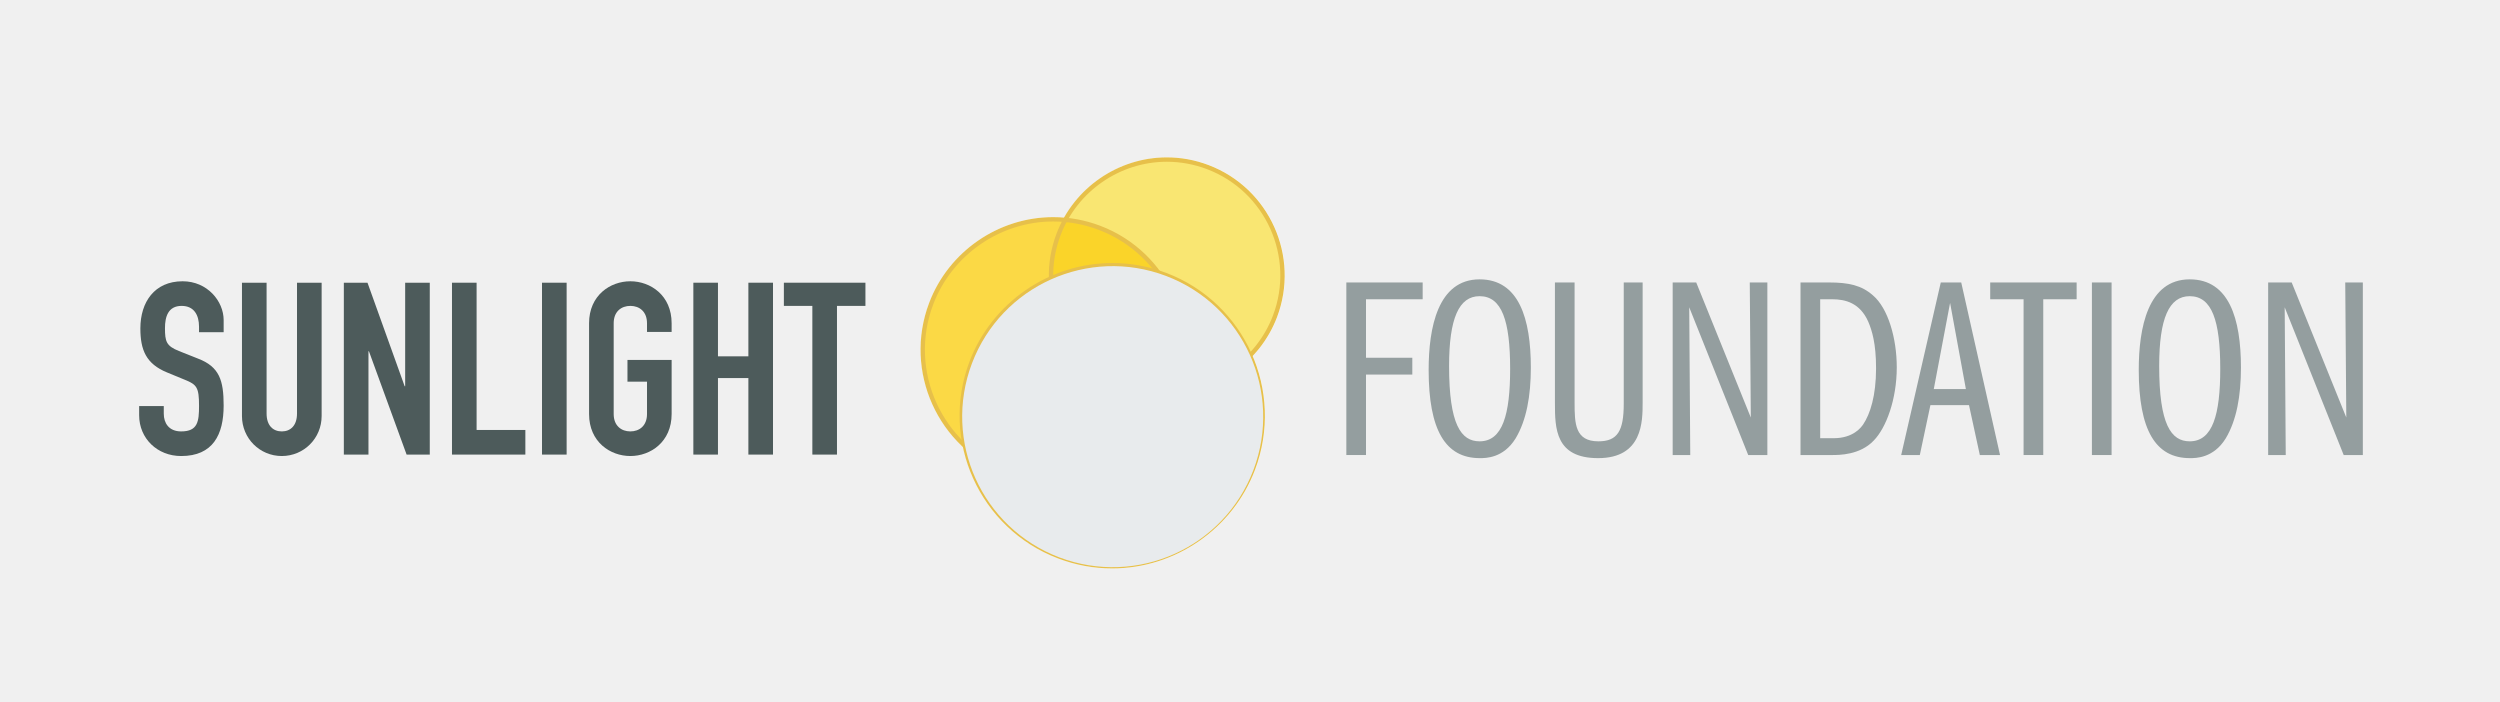
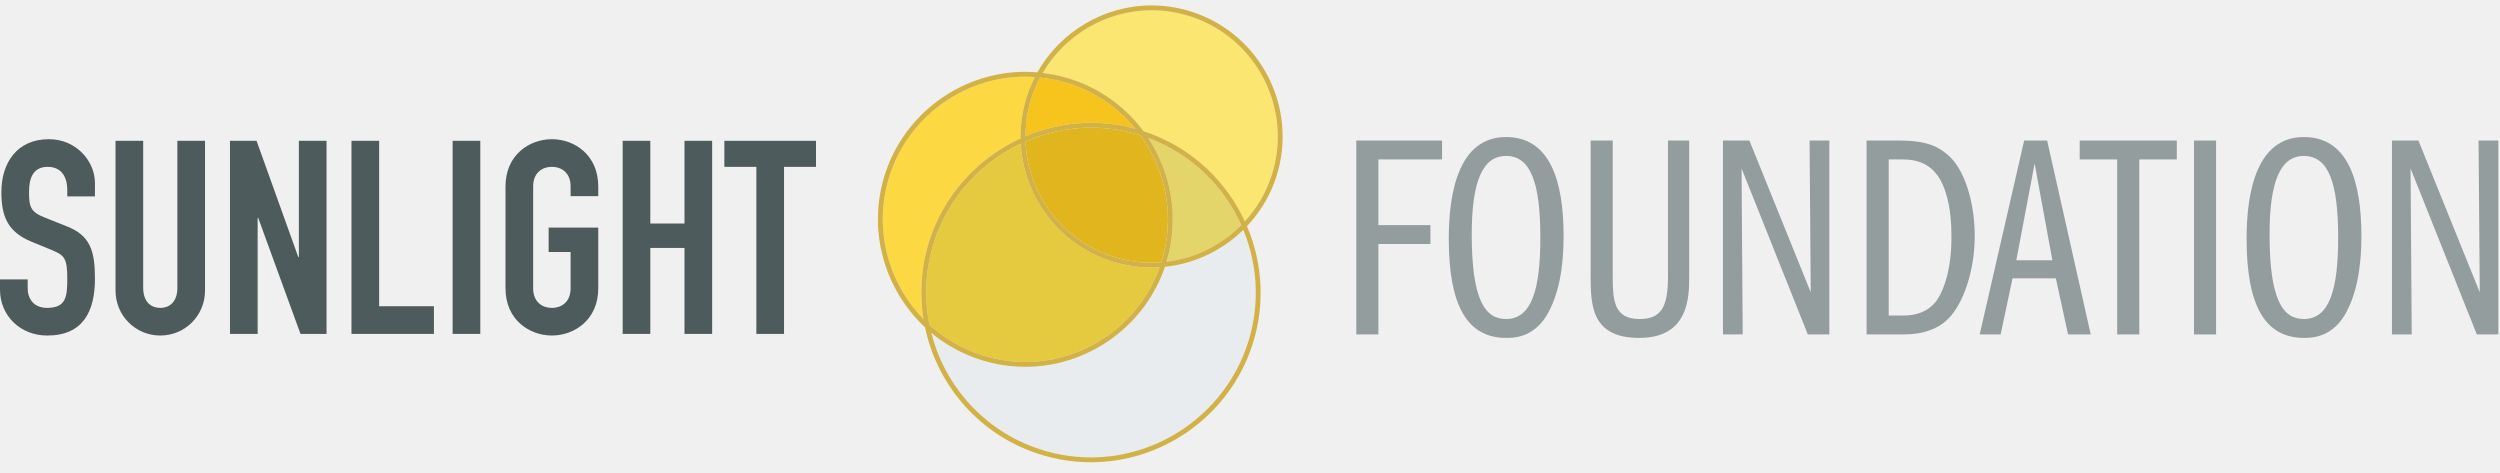
- <svg xmlns="http://www.w3.org/2000/svg" version="1.1" x="0px" y="0px" width="520px" height="146px" viewBox="0 0 520 146" enable-background="new 0 0 520 146" xml:space="preserve">
+ <svg xmlns="http://www.w3.org/2000/svg" version="1.1" id="Layer_1" x="0px" y="0px" width="462.833px" height="87.5px" viewBox="0 0 462.833 87.5" enable-background="new 0 0 462.833 87.5" xml:space="preserve">
  <g id="Layer_2" display="none">
    <path display="inline" fill="#E0EBEA" stroke="#CA972C" stroke-width="0.5" stroke-miterlimit="10" d="M173.104-133.559   c-3.764,9.928-14.863,14.924-24.789,11.158c-3.61-1.369-6.557-3.715-8.678-6.615c0.317,8.949,5.892,17.266,14.788,20.643   c11.843,4.492,25.087-1.469,29.578-13.311c2.22-5.857,1.881-12.056-0.459-17.369c-2.745,2.709-6.357,4.378-10.191,4.725   C173.267-134.072,173.201-133.812,173.104-133.559z" />
    <path display="inline" fill="#F8D073" stroke="#CA972C" stroke-width="0.75" stroke-miterlimit="10" d="M141.116-137.949   c2.535-6.688,7.865-11.497,14.157-13.609c0.073-1.736,0.408-3.488,1.059-5.201c0.356-0.941,0.801-1.82,1.3-2.655   c-8.643-1.142-17.249,3.722-20.473,12.229c-2.394,6.312-1.233,13.096,2.478,18.17C139.532-131.977,140.001-135.006,141.116-137.949   z" />
    <path display="inline" fill="#EABF5A" stroke="#CA972C" stroke-width="0.5" stroke-miterlimit="10" d="M148.315-122.4   c9.926,3.766,21.025-1.23,24.789-11.158c0.097-0.254,0.163-0.514,0.249-0.77c-2.429,0.219-4.941-0.076-7.375-0.998   c-6.869-2.606-10.996-9.275-10.705-16.232c-6.292,2.112-11.622,6.922-14.157,13.609c-1.115,2.943-1.584,5.973-1.479,8.934   C141.758-126.115,144.705-123.77,148.315-122.4z" />
    <path display="inline" fill="#F6DA5B" stroke="#CA972C" stroke-miterlimit="10" d="M187.413-144.977   c3.256-8.586-1.064-18.18-9.649-21.436c-7.645-2.901-16.077,0.219-20.132,6.997c1.446,0.191,2.892,0.531,4.315,1.071   c3.863,1.465,6.965,4.049,9.109,7.234c5.8,2.313,10.147,6.739,12.488,12.057C185.194-140.681,186.538-142.668,187.413-144.977z" />
    <path display="inline" fill="#DCD480" stroke="#CA972C" stroke-width="0.5" stroke-miterlimit="10" d="M171.056-151.109   c3.223,4.787,4.236,10.941,2.297,16.781c3.834-0.347,7.446-2.016,10.191-4.725C181.203-144.37,176.856-148.796,171.056-151.109z" />
    <path display="inline" fill="#F3C026" stroke="#CA972C" stroke-width="0.5" stroke-miterlimit="10" d="M155.273-151.559   c4.846-1.627,10.263-1.654,15.416,0.299c0.125,0.047,0.244,0.101,0.367,0.15c-2.144-3.186-5.246-5.77-9.109-7.234   c-1.423-0.54-2.869-0.88-4.315-1.071c-0.499,0.835-0.943,1.714-1.3,2.655C155.681-155.047,155.346-153.295,155.273-151.559z" />
    <path display="inline" fill="#E6AC23" stroke="#CA972C" stroke-width="0.5" stroke-miterlimit="10" d="M155.273-151.559   c-0.291,6.957,3.836,13.626,10.705,16.232c2.434,0.922,4.946,1.217,7.375,0.998c1.939-5.84,0.926-11.994-2.297-16.781   c-0.123-0.05-0.243-0.104-0.367-0.15C165.536-153.213,160.119-153.186,155.273-151.559z" />
  </g>
-   <g id="Layer_1">
+   <g id="Layer_1_1_">
</g>
-   <g id="Layer_3">
+   <g>
    <g>
-       <g>
-         <path fill="#4D5B5B" d="M46.517,69.099h-5.12v-1.156c0-2.361-1.006-4.317-3.619-4.317c-2.811,0-3.463,2.259-3.463,4.618     c0,2.762,0.252,3.717,2.912,4.77l3.917,1.558c4.518,1.707,5.374,4.568,5.374,9.791c0,6.025-2.21,10.492-8.838,10.492     c-4.972,0-8.737-3.663-8.737-8.484V84.46h5.123v1.608c0,1.855,1.003,3.665,3.615,3.665c3.465,0,3.718-2.059,3.718-5.32     c0-3.819-0.454-4.419-2.963-5.424l-3.665-1.509c-4.42-1.805-5.574-4.72-5.574-9.186c0-5.423,2.912-9.79,8.788-9.79     c5.12,0,8.535,4.114,8.535,8.08V69.099z" />
-         <path fill="#4D5B5B" d="M66.9,86.521c0,4.67-3.715,8.333-8.287,8.333c-4.568,0-8.285-3.663-8.285-8.333V58.803h5.123v27.215     c0,2.511,1.357,3.716,3.162,3.716c1.81,0,3.165-1.205,3.165-3.716V58.803H66.9V86.521z" />
-         <path fill="#4D5B5B" d="M71.518,58.803h4.92l7.733,21.54h0.103v-21.54h5.12v35.752h-4.82l-7.834-21.49h-0.099v21.49h-5.122     V58.803z" />
-         <path fill="#4D5B5B" d="M94.012,58.803h5.12v30.629h10.142v5.123H94.012V58.803z" />
-         <path fill="#4D5B5B" d="M112.737,58.803h5.123v35.752h-5.123V58.803z" />
-         <path fill="#4D5B5B" d="M122.526,67.239c0-5.826,4.418-8.734,8.589-8.734c4.165,0,8.583,2.908,8.583,8.734v1.807h-5.12v-1.807     c0-2.461-1.607-3.614-3.463-3.614c-1.859,0-3.469,1.153-3.469,3.614v18.878c0,2.461,1.609,3.616,3.469,3.616     c1.856,0,3.463-1.155,3.463-3.616V79.39h-4.065v-4.519h9.186v11.246c0,5.826-4.418,8.736-8.583,8.736     c-4.17,0-8.589-2.91-8.589-8.736V67.239z" />
-         <path fill="#4D5B5B" d="M144.217,58.803h5.12v15.314h6.327V58.803h5.119v35.752h-5.119V78.638h-6.327v15.917h-5.12V58.803z" />
-         <path fill="#4D5B5B" d="M168.969,63.625h-5.924v-4.822h16.966v4.822h-5.919v30.93h-5.123V63.625z" />
-       </g>
-       <g>
-         <path fill="#949E9F" d="M284.129,74.411h9.633v3.5h-9.633v16.736h-4.09V58.753h15.875v3.495h-11.785V74.411z" />
-         <path fill="#949E9F" d="M318.415,76.457c0,5.919-0.914,10.977-3.175,14.742c-2.53,4.094-6.19,4.094-7.429,4.094     c-7.156,0-10.653-5.813-10.653-18.351c0-8.72,1.883-18.837,10.601-18.837C315.938,58.105,318.415,66.287,318.415,76.457z      M301.409,76.135c0,12.158,2.474,15.661,6.35,15.661c4.788,0,6.35-5.6,6.35-15.071c0-10.008-1.725-15.119-6.35-15.119     C303.454,61.605,301.409,66.23,301.409,76.135z" />
-         <path fill="#949E9F" d="M327.515,58.753v25.023c0,4.358,0.109,8.02,4.951,8.02c3.982,0,5.272-2.158,5.272-7.804V58.753h3.93     v25.023c0,3.872,0,11.517-9.257,11.517c-8.88,0-8.986-6.138-8.986-11.465V58.753H327.515z" />
-         <path fill="#949E9F" d="M347.916,58.753h4.899l11.352,28.092l-0.214-28.092h3.659v35.895h-3.983l-12.268-30.731l0.213,30.731     h-3.658V58.753z" />
-         <path fill="#949E9F" d="M374.507,58.753h5.922c4.088,0,6.78,0.588,9.146,2.688c3.124,2.64,4.953,8.883,4.953,14.961     c0,6.674-2.207,12.593-4.79,15.229c-2.853,3.018-7.155,3.018-8.719,3.018h-6.512V58.753z M378.597,91.147h2.799     c4.145,0,5.756-2.316,6.135-2.854c1.455-2.148,2.69-5.972,2.69-11.675c0-5.22-0.862-7.912-1.615-9.686     c-1.721-3.931-4.786-4.685-7.48-4.685h-2.528V91.147z" />
-         <path fill="#949E9F" d="M407.935,58.753l8.072,35.895h-4.202l-2.255-10.386h-8.023l-2.204,10.386h-3.876l8.235-35.895H407.935z      M408.902,80.922l-3.283-17.92l-3.391,17.92H408.902z" />
-         <path fill="#949E9F" d="M420.904,62.248h-6.94v-3.495h17.975v3.495h-6.941v32.399h-4.093V62.248z" />
-         <path fill="#949E9F" d="M435.117,58.753h4.093v35.895h-4.093V58.753z" />
-         <path fill="#949E9F" d="M466.117,76.457c0,5.919-0.914,10.977-3.175,14.742c-2.53,4.094-6.188,4.094-7.427,4.094     c-7.155,0-10.655-5.813-10.655-18.351c0-8.72,1.883-18.837,10.604-18.837C463.643,58.105,466.117,66.287,466.117,76.457z      M449.111,76.135c0,12.158,2.477,15.661,6.353,15.661c4.789,0,6.348-5.6,6.348-15.071c0-10.008-1.721-15.119-6.348-15.119     C451.157,61.605,449.111,66.23,449.111,76.135z" />
-         <path fill="#949E9F" d="M471.776,58.753h4.896l11.357,28.092l-0.219-28.092h3.659v35.895h-3.981l-12.272-30.731l0.218,30.731     h-3.658V58.753z" />
-       </g>
-       <g>
-         <path fill="#FFFFFF" d="M251.425,34.336c-2.803-1.062-5.728-1.601-8.694-1.601c-8.892,0-17.077,4.91-21.371,12.523     c-0.75-0.063-1.501-0.098-2.254-0.098c-11.391,0-21.761,7.161-25.802,17.82c-4.091,10.789-0.941,22.57,7.018,29.991     c2.16,10.236,9.312,19.205,19.799,23.184c3.627,1.377,7.413,2.075,11.259,2.075c13.112,0,25.042-8.24,29.697-20.504     c3.015-7.966,2.604-16.4-0.499-23.683c2.174-2.3,3.922-5.023,5.081-8.08C270.454,53.32,264.065,39.134,251.425,34.336z" />
-         <path opacity="0.6" fill="#F5D614" d="M219.961,48.766c4.708-12.435,18.602-18.695,31.034-13.979     c12.431,4.715,18.686,18.607,13.972,31.042c-4.713,12.435-18.61,18.689-31.041,13.973C221.5,75.088,215.24,61.188,219.961,48.766     z" />
-         <path opacity="0.8" fill="#FAD017" d="M193.692,63.143c5.315-14.022,20.983-21.073,35-15.754     c14.018,5.313,21.067,20.981,15.757,34.998c-5.313,14.017-20.99,21.068-35.002,15.755     C195.426,92.826,188.381,77.152,193.692,63.143z" />
-         <g>
-           <path fill="#E7C04A" d="M219.064,100.368c-3.339,0-6.631-0.607-9.782-1.803c-14.225-5.393-21.408-21.356-16.014-35.581      c4.04-10.661,14.406-17.823,25.8-17.823c3.342,0,6.634,0.607,9.787,1.802c14.225,5.395,21.411,21.356,16.018,35.587      C240.831,93.206,230.463,100.368,219.064,100.368z M219.068,46.069c-11.018,0-21.045,6.927-24.953,17.233      c-5.215,13.763,1.733,29.199,15.494,34.414c3.043,1.155,6.225,1.741,9.455,1.741c11.022,0,21.051-6.925,24.957-17.232      c5.217-13.759-1.733-29.195-15.491-34.413C225.481,46.655,222.299,46.069,219.068,46.069z" />
-         </g>
-         <g>
-           <path fill="#E7C04A" d="M231.343,118.231c-3.846,0-7.634-0.698-11.259-2.074c-16.366-6.208-24.633-24.579-18.43-40.95      c4.65-12.264,16.583-20.502,29.706-20.502c3.839,0,7.624,0.695,11.244,2.067c16.374,6.212,24.641,24.584,18.434,40.955      C256.387,109.994,244.455,118.231,231.343,118.231z M231.359,55.613c-12.746,0-24.34,8.002-28.854,19.915      c-6.029,15.902,2,33.747,17.901,39.78c3.522,1.338,7.204,2.016,10.937,2.016c12.736,0,24.329-8.005,28.847-19.919      c6.029-15.904-2.005-33.751-17.908-39.783C238.761,56.288,235.087,55.613,231.359,55.613z" />
-         </g>
-         <g>
-           <path fill="#E7C04A" d="M242.692,81.803c-2.97,0-5.895-0.541-8.696-1.603c-6.123-2.323-10.976-6.892-13.666-12.863      c-2.689-5.974-2.89-12.637-0.567-18.759c3.59-9.475,12.804-15.843,22.933-15.843c2.966,0,5.89,0.538,8.691,1.601      c12.643,4.798,19.031,18.986,14.236,31.629C262.033,75.437,252.817,81.803,242.692,81.803z M242.696,33.646      c-9.752,0-18.625,6.13-22.081,15.255c-2.241,5.898-2.043,12.312,0.544,18.063c2.59,5.752,7.262,10.153,13.161,12.39      c2.696,1.023,5.515,1.541,8.372,1.541c9.752,0,18.625-6.128,22.08-15.251c4.619-12.176-1.531-25.841-13.709-30.457      C248.366,34.164,245.553,33.646,242.696,33.646z" />
-         </g>
-         <path fill="#E8EBED" d="M202.171,75.567c6.128-16.159,24.203-24.296,40.367-18.171c16.162,6.133,24.294,24.207,18.174,40.368     c-6.131,16.165-24.209,24.305-40.375,18.169C204.183,109.799,196.049,91.731,202.171,75.567z" />
-       </g>
+       <path fill="#4E5B5C" d="M17.576,36.363h-5.12v-1.156c0-2.361-1.006-4.317-3.619-4.317c-2.811,0-3.463,2.259-3.463,4.618    c0,2.762,0.252,3.717,2.912,4.77l3.917,1.558c4.518,1.707,5.374,4.568,5.374,9.791c0,6.025-2.21,10.492-8.838,10.492    C3.766,62.118,0,58.455,0,53.634v-1.909h5.123v1.608c0,1.854,1.003,3.665,3.615,3.665c3.465,0,3.718-2.059,3.718-5.32    c0-3.818-0.454-4.419-2.963-5.424l-3.665-1.509c-4.42-1.805-5.574-4.72-5.574-9.186c0-5.423,2.912-9.79,8.788-9.79    c5.12,0,8.535,4.114,8.535,8.08L17.576,36.363L17.576,36.363z" />
+       <path fill="#4E5B5C" d="M37.959,53.785c0,4.67-3.715,8.333-8.287,8.333c-4.568,0-8.285-3.663-8.285-8.333V26.067h5.123v27.215    c0,2.511,1.357,3.716,3.162,3.716c1.81,0,3.165-1.205,3.165-3.716V26.067h5.122V53.785L37.959,53.785z" />
+       <path fill="#4E5B5C" d="M42.576,26.067h4.92l7.733,21.541h0.103V26.067h5.12v35.751h-4.82l-7.834-21.489h-0.099v21.489h-5.122    L42.576,26.067L42.576,26.067z" />
+       <path fill="#4E5B5C" d="M65.07,26.067h5.12v30.628h10.142v5.123H65.07V26.067z" />
+       <path fill="#4E5B5C" d="M83.796,26.067h5.123v35.751h-5.123V26.067z" />
+       <path fill="#4E5B5C" d="M93.585,34.504c0-5.826,4.418-8.734,8.588-8.734c4.166,0,8.584,2.908,8.584,8.734v1.807h-5.12v-1.807    c0-2.461-1.607-3.614-3.464-3.614c-1.859,0-3.469,1.153-3.469,3.614v18.878c0,2.461,1.609,3.616,3.469,3.616    c1.856,0,3.464-1.155,3.464-3.616v-6.728h-4.065v-4.521h9.186V53.38c0,5.826-4.418,8.736-8.584,8.736    c-4.17,0-8.588-2.91-8.588-8.736L93.585,34.504L93.585,34.504z" />
+       <path fill="#4E5B5C" d="M115.276,26.067h5.119v15.314h6.328V26.067h5.118v35.751h-5.118V45.902h-6.328v15.916h-5.119V26.067z" />
+       <path fill="#4E5B5C" d="M140.027,30.89h-5.924v-4.822h16.966v4.822h-5.919v30.93h-5.123V30.89z" />
+     </g>
+     <g>
+       <path fill="#939D9E" d="M255.188,41.676h9.633v3.5h-9.633v16.736h-4.09V26.018h15.875v3.495h-11.785V41.676z" />
+       <path fill="#939D9E" d="M289.474,43.722c0,5.918-0.914,10.977-3.175,14.742c-2.53,4.095-6.19,4.095-7.43,4.095    c-7.156,0-10.652-5.812-10.652-18.352c0-8.72,1.883-18.837,10.601-18.837C286.997,25.37,289.474,33.552,289.474,43.722z     M272.467,43.399c0,12.158,2.475,15.662,6.351,15.662c4.788,0,6.351-5.601,6.351-15.07c0-10.008-1.726-15.119-6.351-15.119    C274.513,28.87,272.467,33.495,272.467,43.399z" />
+       <path fill="#939D9E" d="M298.573,26.018v25.023c0,4.357,0.109,8.02,4.951,8.02c3.982,0,5.271-2.158,5.271-7.804V26.018h3.931    v25.023c0,3.872,0,11.518-9.257,11.518c-8.881,0-8.986-6.139-8.986-11.466V26.018H298.573z" />
+       <path fill="#939D9E" d="M318.975,26.018h4.898l11.353,28.091l-0.214-28.091h3.658v35.895h-3.982L322.42,31.181l0.213,30.731    h-3.658V26.018L318.975,26.018z" />
+       <path fill="#939D9E" d="M345.565,26.018h5.922c4.088,0,6.78,0.588,9.146,2.688c3.123,2.64,4.953,8.883,4.953,14.961    c0,6.674-2.207,12.593-4.791,15.229c-2.854,3.018-7.154,3.018-8.719,3.018h-6.513L345.565,26.018L345.565,26.018z M349.655,58.412    h2.799c4.146,0,5.756-2.316,6.135-2.854c1.455-2.148,2.691-5.974,2.691-11.677c0-5.22-0.863-7.912-1.615-9.686    c-1.722-3.931-4.787-4.685-7.479-4.685h-2.526v28.9L349.655,58.412L349.655,58.412z" />
+       <path fill="#939D9E" d="M378.993,26.018l8.072,35.895h-4.201l-2.256-10.386h-8.023l-2.203,10.386h-3.877l8.236-35.895H378.993z     M379.961,48.188l-3.283-17.919l-3.391,17.919H379.961z" />
+       <path fill="#939D9E" d="M391.963,29.513h-6.94v-3.495h17.976v3.495h-6.941v32.399h-4.094V29.513L391.963,29.513z" />
+       <path fill="#939D9E" d="M406.176,26.018h4.092v35.895h-4.092V26.018z" />
+       <path fill="#939D9E" d="M437.176,43.722c0,5.918-0.914,10.977-3.176,14.742c-2.529,4.095-6.188,4.095-7.426,4.095    c-7.156,0-10.656-5.812-10.656-18.352c0-8.72,1.883-18.837,10.605-18.837C434.702,25.37,437.176,33.552,437.176,43.722z     M420.17,43.399c0,12.158,2.477,15.662,6.354,15.662c4.789,0,6.348-5.601,6.348-15.07c0-10.008-1.721-15.119-6.348-15.119    C422.215,28.87,420.17,33.495,420.17,43.399z" />
+       <path fill="#939D9E" d="M442.834,26.018h4.896l11.355,28.091l-0.219-28.091h3.658v35.895h-3.98l-12.27-30.731l0.217,30.731h-3.658    V26.018z" />
+     </g>
+   </g>
+   <g>
+     <path fill="none" d="M221.482,3.426c-2.669-1.014-5.454-1.526-8.28-1.526c-8.342,0-16.029,4.541-20.167,11.606   c2.202,0.263,4.371,0.772,6.473,1.569c5.042,1.912,9.184,5.169,12.186,9.206c0.476,0.155,0.949,0.32,1.418,0.498   c7.99,3.031,14.025,8.994,17.356,16.201c1.947-2.132,3.519-4.635,4.575-7.424C239.614,21.511,233.528,7.993,221.482,3.426z" />
+     <path fill="#E8ECEE" d="M230.176,42.557c-3.885,3.801-8.993,6.267-14.512,6.84c-0.1,0.295-0.198,0.59-0.309,0.883   c-3.997,10.543-14.256,17.627-25.53,17.627c-3.303,0-6.561-0.6-9.676-1.782c-2.895-1.098-5.488-2.643-7.746-4.519   c2.366,9.334,9.083,17.415,18.748,21.082c3.485,1.322,7.126,1.992,10.82,1.992c12.6,0,24.068-7.919,28.538-19.703   C233.364,57.445,233.024,49.477,230.176,42.557z" />
+     <path fill="#E3D569" d="M215.965,48.459c5.285-0.641,10.155-3.084,13.834-6.795c-3.205-7.139-9.13-13.057-17.006-16.044   c-0.071-0.027-0.143-0.049-0.213-0.075C216.918,32.119,218.37,40.475,215.965,48.459z" />
+     <path fill="#FCD942" enable-background="new    " d="M172.6,43.015c2.974-7.842,8.968-14.003,16.335-17.392   c-0.042-3.017,0.479-6.044,1.581-8.95c0.314-0.829,0.686-1.623,1.083-2.401c-0.589-0.04-1.178-0.081-1.77-0.081   c-10.898,0-20.818,6.852-24.684,17.049c-3.755,9.907-1.133,20.688,5.817,27.816C170.125,53.824,170.592,48.314,172.6,43.015z" />
+     <path fill="#F7C41E" enable-background="new    " d="M189.851,25.214c3.781-1.596,7.892-2.481,12.135-2.481   c2.784,0,5.537,0.373,8.221,1.105c-2.827-3.449-6.558-6.23-11.018-7.922c-2.147-0.815-4.365-1.331-6.617-1.567   c-0.452,0.852-0.868,1.728-1.214,2.644C190.344,19.663,189.859,22.441,189.851,25.214z" />
+     <path fill="#E5C93F" d="M180.468,65.285c3.014,1.143,6.161,1.723,9.356,1.723c10.902,0,20.825-6.851,24.69-17.049   c0.06-0.158,0.11-0.318,0.167-0.477c-0.492,0.03-0.985,0.058-1.483,0.058c-2.938,0-5.831-0.534-8.602-1.584   c-6.059-2.298-10.859-6.817-13.52-12.726c-1.248-2.771-1.946-5.693-2.107-8.639c-7.002,3.324-12.685,9.245-15.528,16.743   c-2.106,5.557-2.47,11.351-1.375,16.788C174.451,62.298,177.271,64.073,180.468,65.285z" />
+     <path fill="#E1B51D" d="M201.986,23.633c-4.251,0-8.364,0.918-12.132,2.564c0.117,2.953,0.793,5.887,2.043,8.664   c2.561,5.69,7.185,10.044,13.02,12.257c2.668,1.014,5.454,1.524,8.281,1.524c0.602,0,1.201-0.023,1.795-0.07   c2.614-8.236,0.947-16.923-3.847-23.519C208.171,24.113,205.099,23.633,201.986,23.633z" />
+     <g>
+       <path fill="none" d="M189.824,67.008c10.902,0,20.825-6.851,24.69-17.049c0.06-0.158,0.11-0.318,0.167-0.477    c-0.492,0.03-0.985,0.058-1.483,0.058c-2.938,0-5.831-0.534-8.602-1.584c-6.059-2.298-10.859-6.817-13.52-12.726    c-1.248-2.771-1.946-5.693-2.107-8.639c-7.002,3.324-12.685,9.245-15.528,16.743c-2.106,5.557-2.47,11.351-1.375,16.788    c2.385,2.176,5.205,3.951,8.402,5.163C183.482,66.428,186.629,67.008,189.824,67.008z" />
+       <path fill="none" d="M188.935,25.623c-0.042-3.017,0.479-6.044,1.581-8.95c0.314-0.829,0.686-1.623,1.083-2.401    c-0.589-0.04-1.178-0.081-1.77-0.081c-10.898,0-20.818,6.852-24.684,17.049c-3.755,9.907-1.133,20.688,5.817,27.816    c-0.836-5.232-0.37-10.742,1.638-16.042C175.574,35.173,181.568,29.012,188.935,25.623z" />
+       <path fill="none" d="M215.664,49.396c-0.1,0.295-0.198,0.59-0.309,0.883c-3.997,10.543-14.256,17.627-25.53,17.627    c-3.303,0-6.561-0.6-9.676-1.782c-2.895-1.098-5.488-2.643-7.746-4.519c2.366,9.334,9.083,17.415,18.748,21.082    c3.485,1.322,7.126,1.992,10.82,1.992c12.6,0,24.068-7.919,28.538-19.703c2.855-7.531,2.515-15.5-0.333-22.42    C226.291,46.357,221.183,48.823,215.664,49.396z" />
+       <path fill="#FAE671" enable-background="new    " d="M221.482,3.426c-2.669-1.014-5.454-1.526-8.28-1.526    c-8.342,0-16.029,4.541-20.167,11.606c2.202,0.263,4.371,0.772,6.473,1.569c5.042,1.912,9.184,5.169,12.186,9.206    c0.476,0.155,0.949,0.32,1.418,0.498c7.99,3.031,14.025,8.994,17.356,16.201c1.947-2.132,3.519-4.635,4.575-7.424    C239.614,21.511,233.528,7.993,221.482,3.426z" />
+       <path fill="#D2B246" d="M221.8,2.583C219.03,1.533,216.138,1,213.202,1c-8.798,0-16.899,4.86-21.147,12.394    c-0.739-0.061-1.481-0.102-2.227-0.102c-11.269,0-21.527,7.086-25.524,17.631c-4.046,10.672-0.933,22.327,6.942,29.666    c2.138,10.127,9.213,19.002,19.586,22.938c3.588,1.363,7.336,2.052,11.139,2.052c12.971,0,24.778-8.149,29.378-20.284    c2.987-7.879,2.576-16.224-0.49-23.427c2.148-2.275,3.879-4.972,5.026-7.996C240.627,21.364,234.31,7.328,221.8,2.583z     M214.994,48.572c-0.594,0.047-1.193,0.07-1.795,0.07c-2.827,0-5.613-0.511-8.281-1.524c-5.835-2.213-10.459-6.567-13.02-12.257    c-1.25-2.777-1.926-5.711-2.043-8.664c3.768-1.646,7.881-2.564,12.132-2.564c3.113,0,6.185,0.48,9.161,1.421    C215.94,31.649,217.607,40.336,214.994,48.572z M212.58,25.544c0.071,0.026,0.143,0.048,0.213,0.075    c7.876,2.988,13.801,8.905,17.006,16.044c-3.68,3.711-8.549,6.155-13.834,6.795C218.37,40.475,216.918,32.119,212.58,25.544z     M201.986,22.733c-4.243,0-8.354,0.885-12.135,2.481c0.008-2.773,0.493-5.551,1.507-8.222c0.347-0.916,0.762-1.792,1.214-2.644    c2.252,0.237,4.469,0.752,6.617,1.567c4.46,1.691,8.19,4.473,11.018,7.922C207.523,23.106,204.77,22.733,201.986,22.733z     M230.468,40.979c-3.332-7.207-9.366-13.169-17.356-16.201c-0.47-0.178-0.943-0.343-1.418-0.498    c-3.002-4.036-7.144-7.294-12.186-9.206c-2.103-0.797-4.271-1.307-6.473-1.569C197.173,6.44,204.86,1.9,213.202,1.9    c2.826,0,5.611,0.512,8.28,1.526c12.046,4.567,18.132,18.085,13.562,30.129C233.987,36.344,232.416,38.848,230.468,40.979z     M170.962,59.057c-6.95-7.128-9.572-17.909-5.817-27.816c3.866-10.197,13.786-17.049,24.684-17.049    c0.592,0,1.181,0.041,1.77,0.081c-0.397,0.778-0.769,1.573-1.083,2.401c-1.102,2.906-1.624,5.934-1.581,8.95    c-7.367,3.389-13.361,9.55-16.335,17.392C170.592,48.314,170.125,53.824,170.962,59.057z M173.441,43.334    c2.843-7.499,8.526-13.419,15.528-16.743c0.161,2.946,0.859,5.868,2.107,8.639c2.661,5.909,7.461,10.428,13.52,12.726    c2.771,1.05,5.664,1.584,8.602,1.584c0.498,0,0.991-0.027,1.483-0.058c-0.057,0.158-0.107,0.318-0.167,0.477    c-3.865,10.198-13.788,17.049-24.69,17.049c-3.195,0-6.342-0.58-9.356-1.723c-3.197-1.212-6.017-2.987-8.402-5.163    C170.971,54.685,171.335,48.891,173.441,43.334z M230.509,64.977c-4.47,11.784-15.938,19.703-28.538,19.703    c-3.694,0-7.335-0.67-10.82-1.992c-9.664-3.667-16.381-11.748-18.748-21.082c2.257,1.876,4.851,3.421,7.746,4.519    c3.115,1.183,6.373,1.782,9.676,1.782c11.274,0,21.533-7.084,25.53-17.627c0.111-0.293,0.209-0.588,0.309-0.883    c5.519-0.573,10.626-3.039,14.512-6.84C233.024,49.477,233.364,57.445,230.509,64.977z" />
    </g>
  </g>
</svg>
